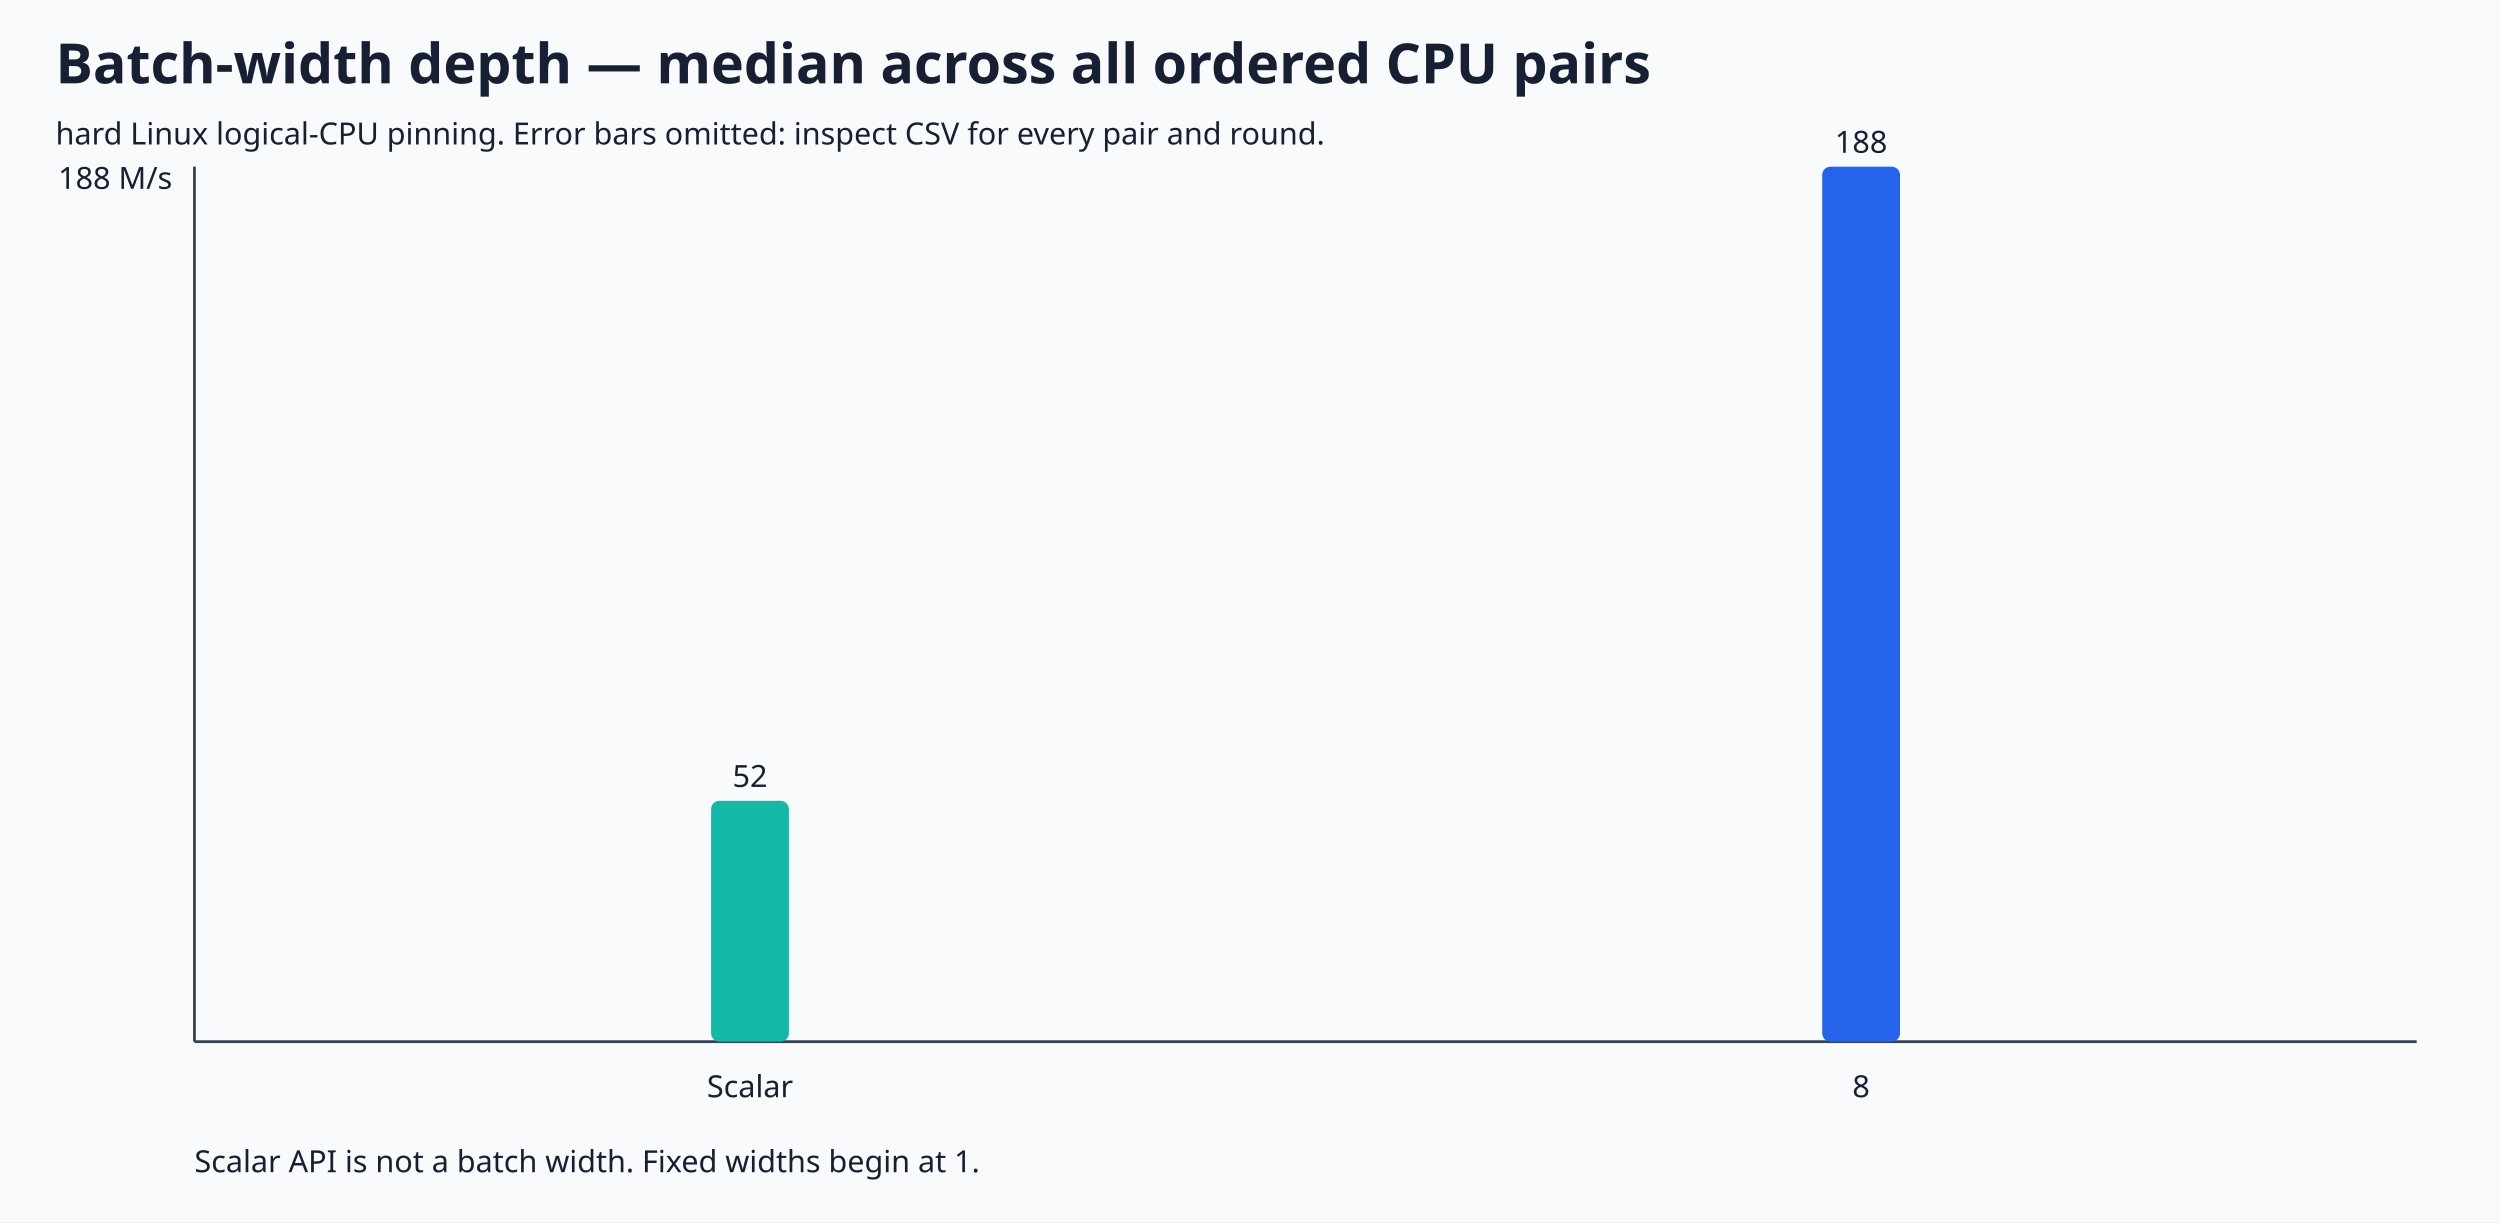
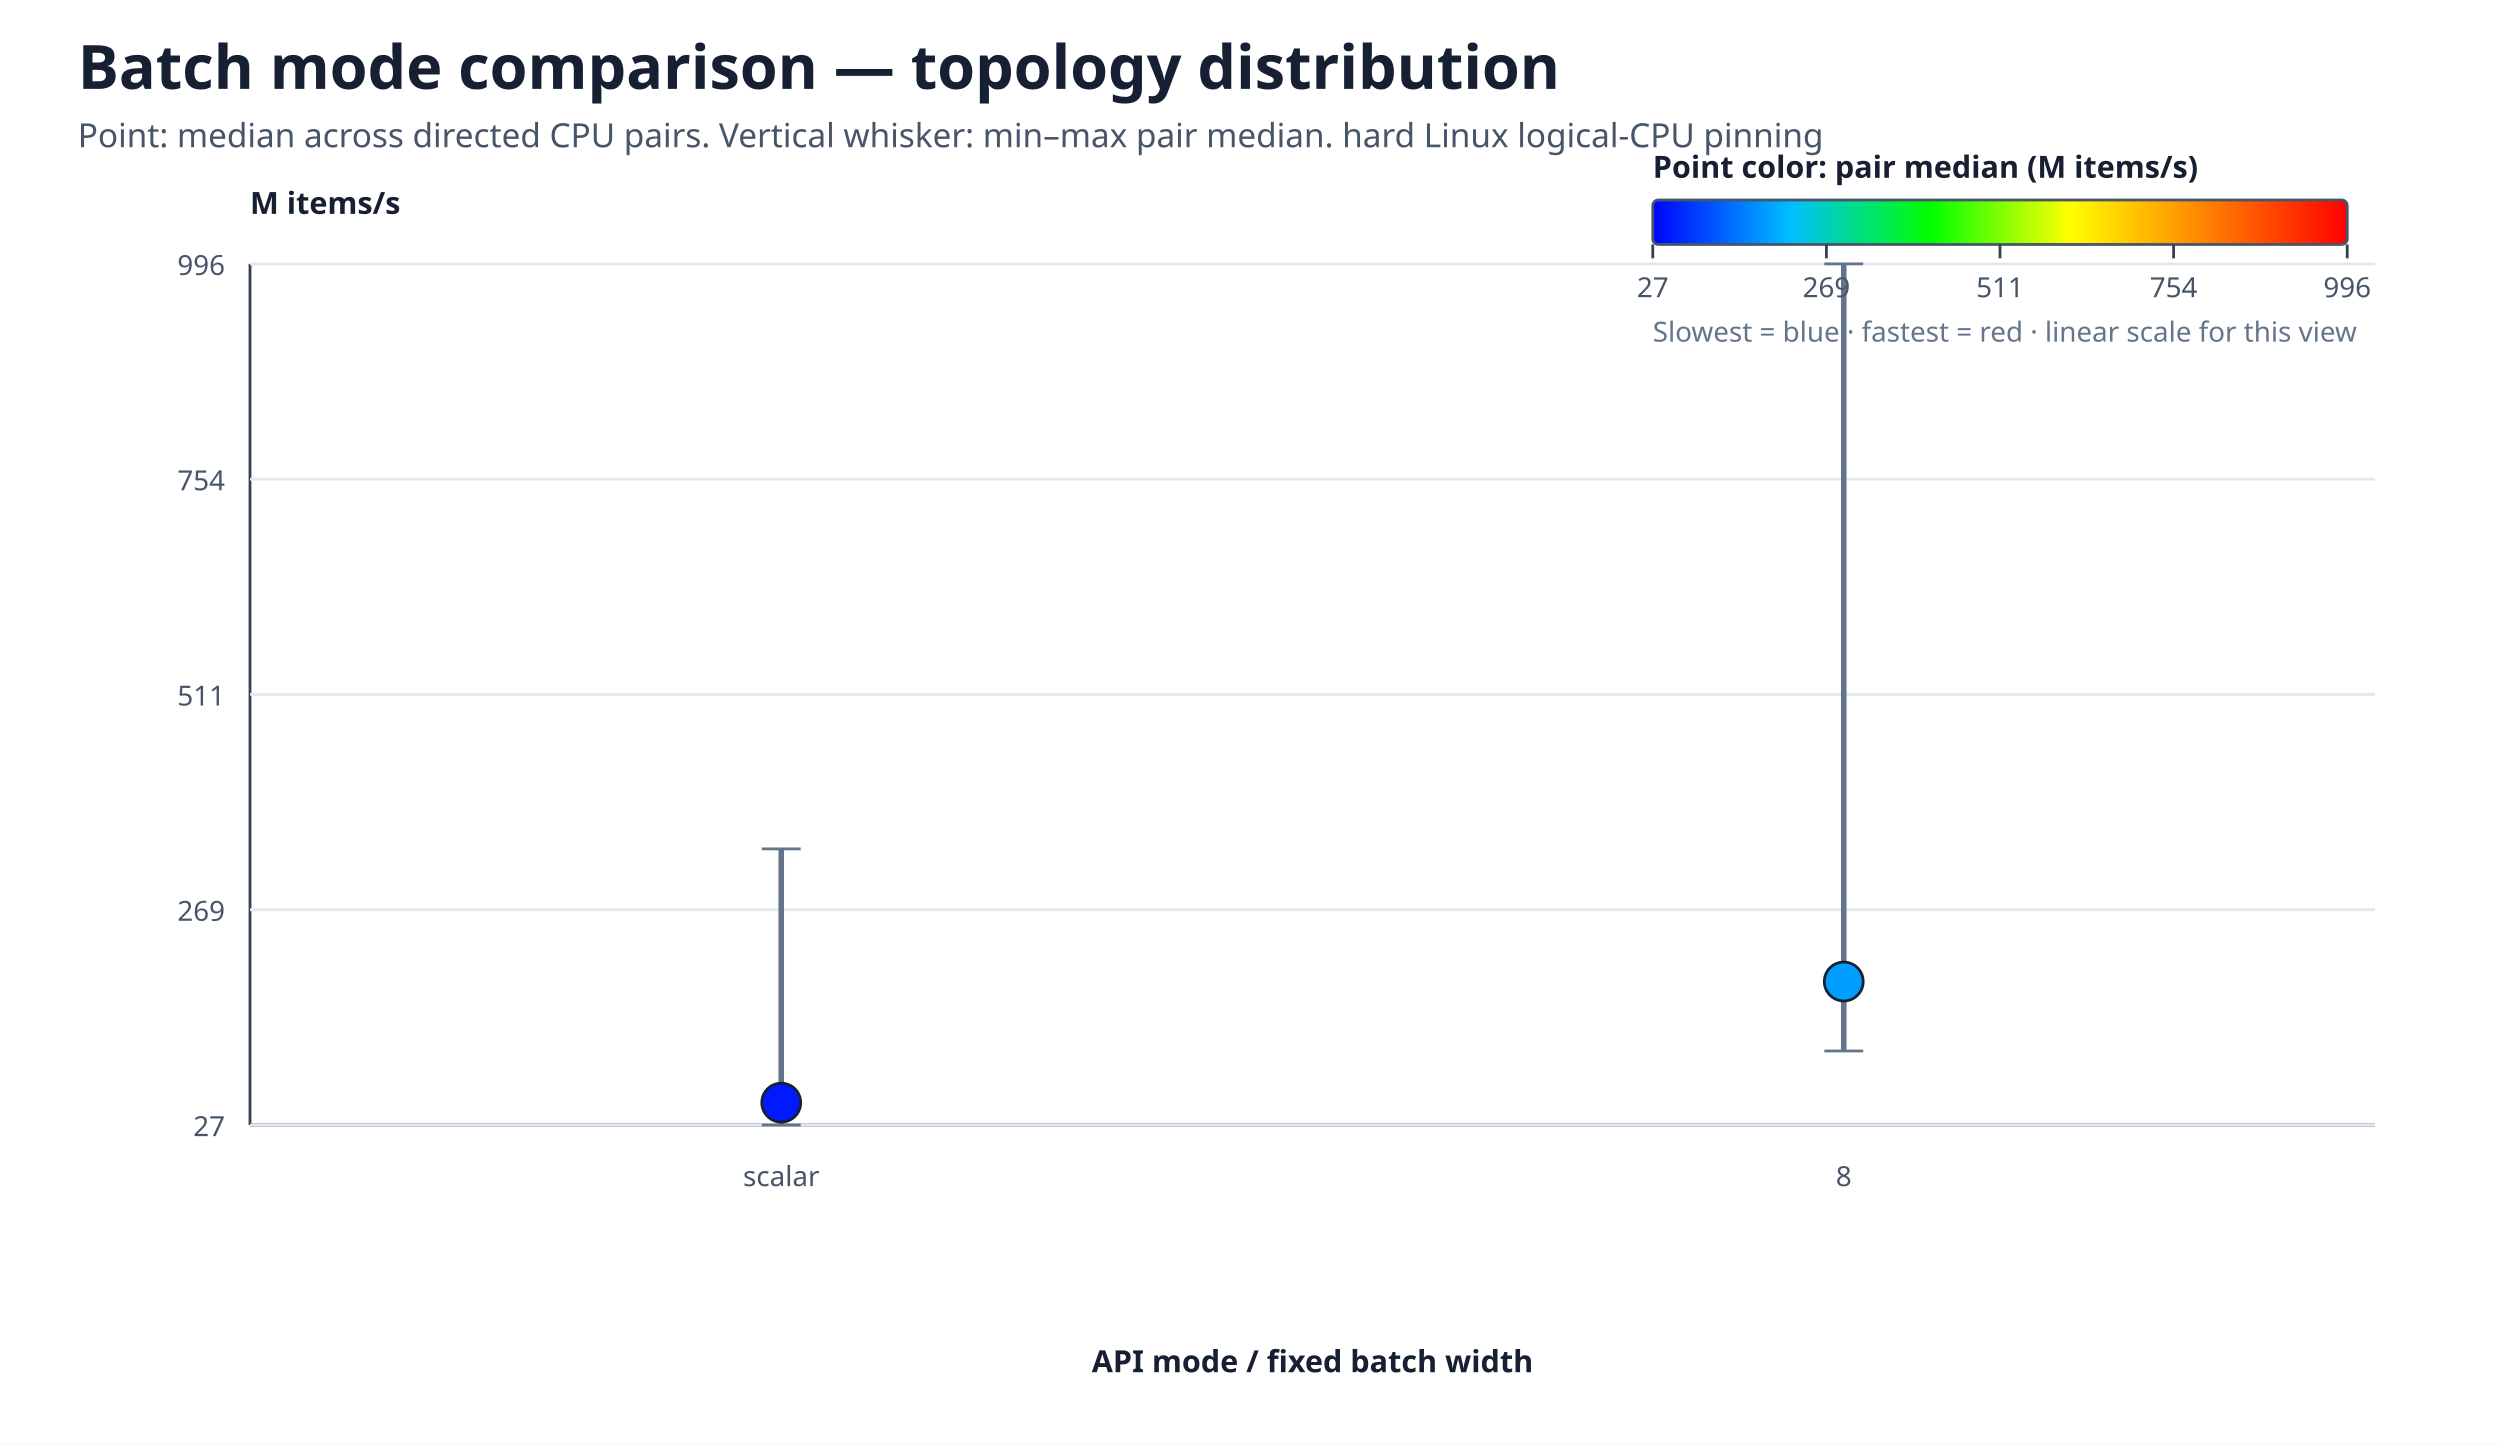
- <svg xmlns="http://www.w3.org/2000/svg" width="900" height="440" viewBox="0 0 900 440">
-   <style>text{font:13px sans-serif;fill:#172033}.title{font-size:20px;font-weight:bold}.small{font-size:11px}</style>
-   <rect width="100%" height="100%" fill="#f8fafc" />
-   <text x="20" y="30" class="title">Batch-width depth — median across all ordered CPU pairs</text>
-   <text x="20" y="52" class="small">hard Linux logical-CPU pinning. Error bars omitted: inspect CSV for every pair and round.</text>
-   <line x1="70" y1="375" x2="870" y2="375" stroke="#334155" />
-   <line x1="70" y1="375" x2="70" y2="60" stroke="#334155" />
-   <rect x="256.0" y="288.298" width="28" height="86.702" rx="3" fill="#14b8a6" />
-   <text x="270.0" y="395" text-anchor="middle" class="small">Scalar</text>
-   <text x="270.0" y="283.298" text-anchor="middle" class="small">52</text>
-   <rect x="656.0" y="60.0" width="28" height="315.0" rx="3" fill="#2563eb" />
-   <text x="670.0" y="395" text-anchor="middle" class="small">8</text>
-   <text x="670.0" y="55.0" text-anchor="middle" class="small">188</text>
-   <text x="70" y="422" class="small">Scalar API is not a batch width. Fixed widths begin at 1.</text>
-   <text x="62" y="68" text-anchor="end" class="small">188 M/s</text>
+ <svg xmlns="http://www.w3.org/2000/svg" width="900" height="520" viewBox="0 0 900 520" role="img" aria-label="Batch mode comparison — topology distribution">
+   <style>text{font-family:ui-sans-serif,system-ui,sans-serif;fill:#172033}.title{font-size:22px;font-weight:700}.subtitle{font-size:12px;fill:#475569}.axis{font-size:11px;font-weight:600}.tick{font-size:10px;fill:#475569}.note{font-size:10px;fill:#64748b}.legend-label{font-size:11px;font-weight:600}</style>
+   <rect width="100%" height="100%" fill="#ffffff" />
+   <defs>
+     <linearGradient id="throughput-rainbow" x1="0" x2="1" y1="0" y2="0">
+       <stop offset="0%" stop-color="#0000ff" />
+       <stop offset="20%" stop-color="#00bfff" />
+       <stop offset="40%" stop-color="#00ff00" />
+       <stop offset="60%" stop-color="#ffff00" />
+       <stop offset="80%" stop-color="#ff7f00" />
+       <stop offset="100%" stop-color="#ff0000" />
+     </linearGradient>
+     <pattern id="self-pair" width="8" height="8" patternUnits="userSpaceOnUse" patternTransform="rotate(45)">
+       <rect width="8" height="8" fill="#dbe3ee" />
+       <line x1="0" y1="0" x2="0" y2="8" stroke="#94a3b8" stroke-width="3" />
+     </pattern>
+   </defs>
+   <text x="28" y="32" class="title">Batch mode comparison — topology distribution</text>
+   <text x="28" y="53" class="subtitle">Point: median across directed CPU pairs. Vertical whisker: min–max pair median. hard Linux logical-CPU pinning</text>
+   <line x1="90" y1="405" x2="855" y2="405" stroke="#334155" />
+   <line x1="90" y1="95" x2="90" y2="405" stroke="#334155" />
+   <line x1="90" y1="405.0" x2="855" y2="405.0" stroke="#e2e8f0" />
+   <text x="81" y="409.0" text-anchor="end" class="tick">27</text>
+   <line x1="90" y1="327.5" x2="855" y2="327.5" stroke="#e2e8f0" />
+   <text x="81" y="331.5" text-anchor="end" class="tick">269</text>
+   <line x1="90" y1="250.0" x2="855" y2="250.0" stroke="#e2e8f0" />
+   <text x="81" y="254.0" text-anchor="end" class="tick">511</text>
+   <line x1="90" y1="172.5" x2="855" y2="172.5" stroke="#e2e8f0" />
+   <text x="81" y="176.5" text-anchor="end" class="tick">754</text>
+   <line x1="90" y1="95.0" x2="855" y2="95.0" stroke="#e2e8f0" />
+   <text x="81" y="99.0" text-anchor="end" class="tick">996</text>
+   <line x1="281.25" y1="405.0" x2="281.25" y2="305.594" stroke="#64748b" stroke-width="2" />
+   <line x1="274.25" y1="405.0" x2="288.25" y2="405.0" stroke="#64748b" />
+   <line x1="274.25" y1="305.594" x2="288.25" y2="305.594" stroke="#64748b" />
+   <circle cx="281.25" cy="396.951" r="7" fill="rgb(0,25,255)" stroke="#172033" />
+   <text x="281.25" y="427" text-anchor="middle" class="tick">scalar</text>
+   <line x1="663.75" y1="378.349" x2="663.75" y2="95.0" stroke="#64748b" stroke-width="2" />
+   <line x1="656.75" y1="378.349" x2="670.75" y2="378.349" stroke="#64748b" />
+   <line x1="656.75" y1="95.0" x2="670.75" y2="95.0" stroke="#64748b" />
+   <circle cx="663.75" cy="353.348" r="7" fill="rgb(0,159,255)" stroke="#172033" />
+   <text x="663.75" y="427" text-anchor="middle" class="tick">8</text>
+   <text x="90" y="77" class="axis">M items/s</text>
+   <text x="472.5" y="494" text-anchor="middle" class="axis">API mode / fixed batch width</text>
+   <text x="595" y="64" class="legend-label">Point color: pair median (M items/s)</text>
+   <rect x="595" y="72" width="250" height="16" rx="2" fill="url(#throughput-rainbow)" stroke="#475569" />
+   <line x1="595" y1="88" x2="595" y2="93" stroke="#334155" />
+   <text x="595" y="107" text-anchor="middle" class="tick">27</text>
+   <line x1="657.5" y1="88" x2="657.5" y2="93" stroke="#334155" />
+   <text x="657.5" y="107" text-anchor="middle" class="tick">269</text>
+   <line x1="720.0" y1="88" x2="720.0" y2="93" stroke="#334155" />
+   <text x="720.0" y="107" text-anchor="middle" class="tick">511</text>
+   <line x1="782.5" y1="88" x2="782.5" y2="93" stroke="#334155" />
+   <text x="782.5" y="107" text-anchor="middle" class="tick">754</text>
+   <line x1="845" y1="88" x2="845" y2="93" stroke="#334155" />
+   <text x="845" y="107" text-anchor="middle" class="tick">996</text>
+   <text x="595" y="123" class="note">Slowest = blue · fastest = red · linear scale for this view</text>
</svg>
